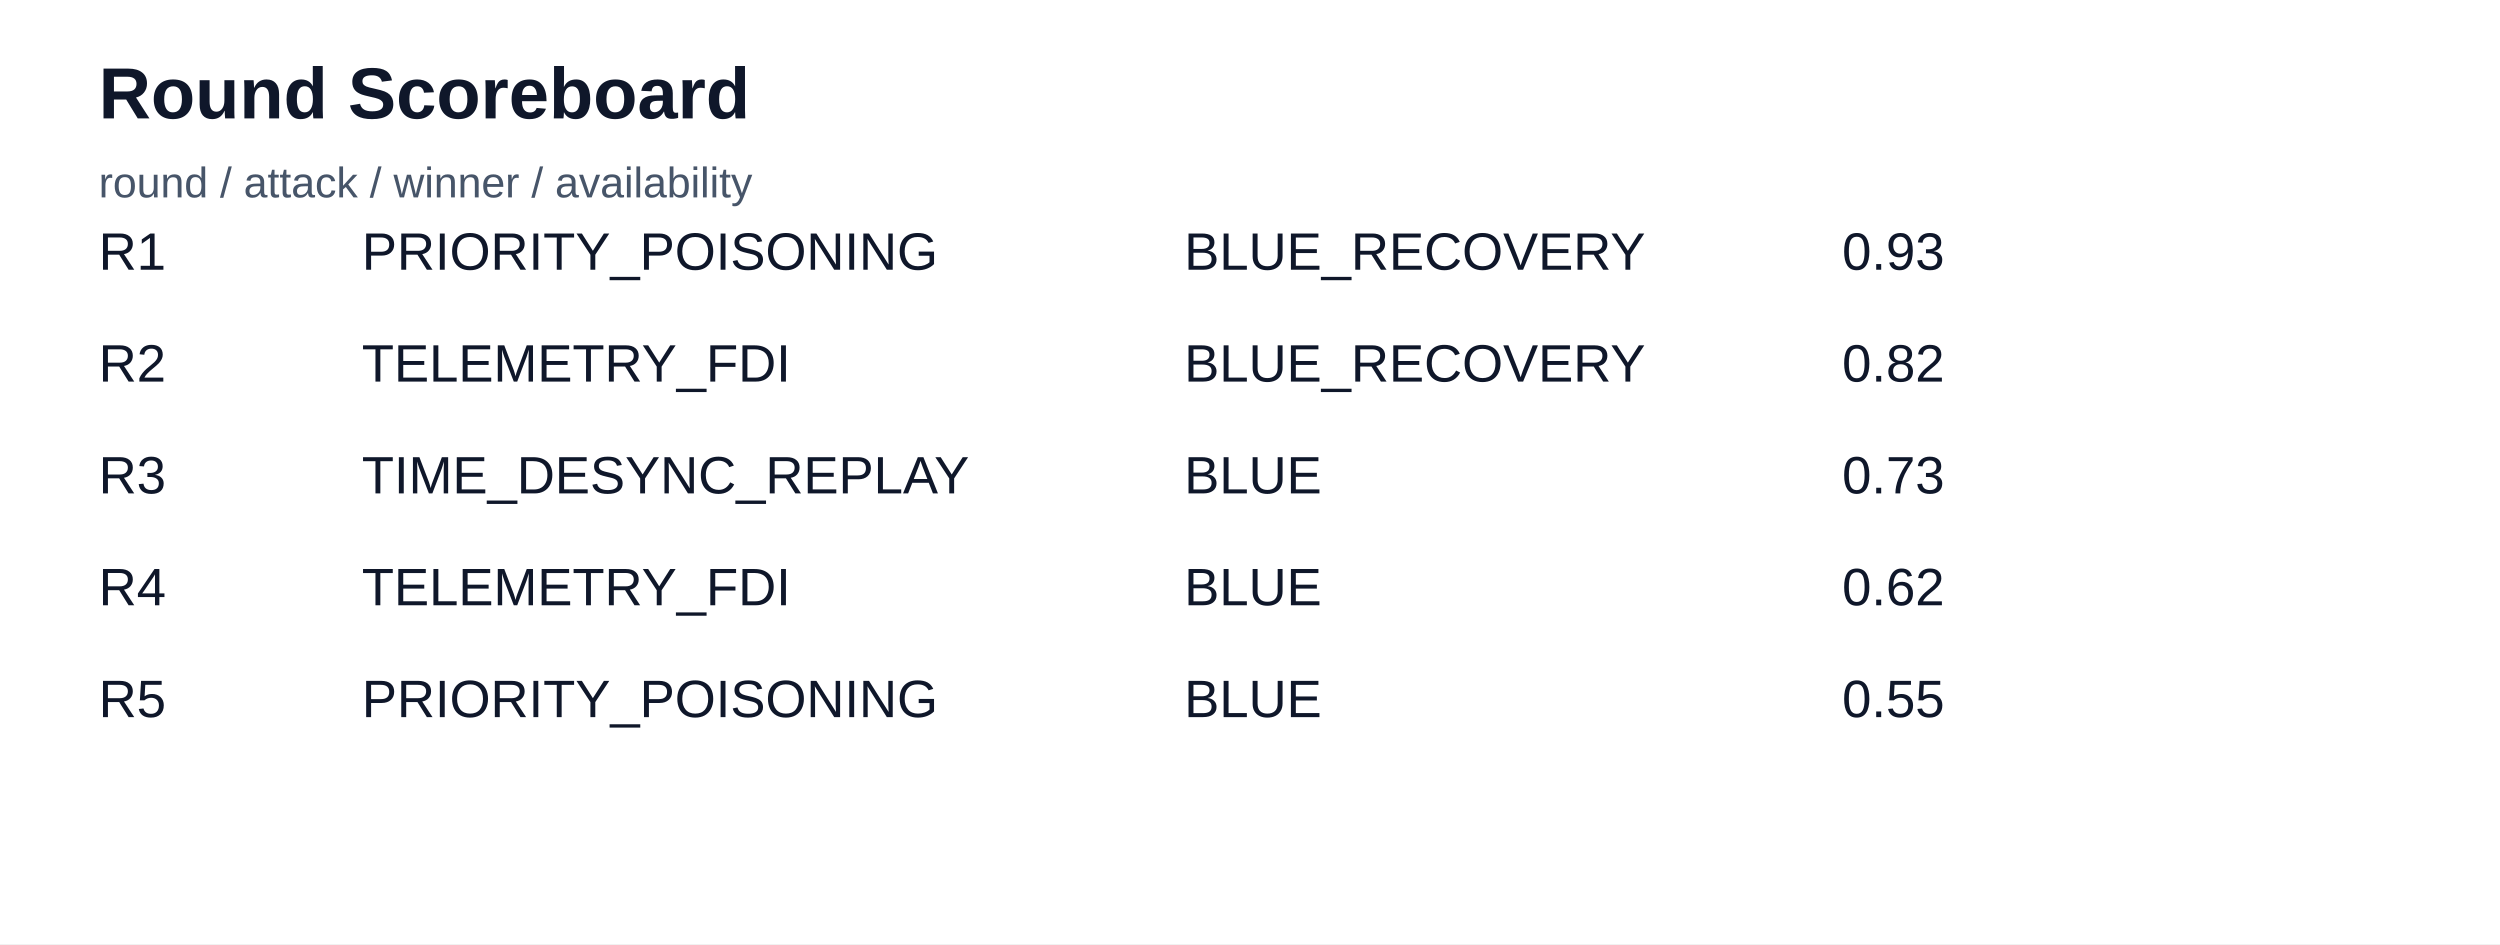
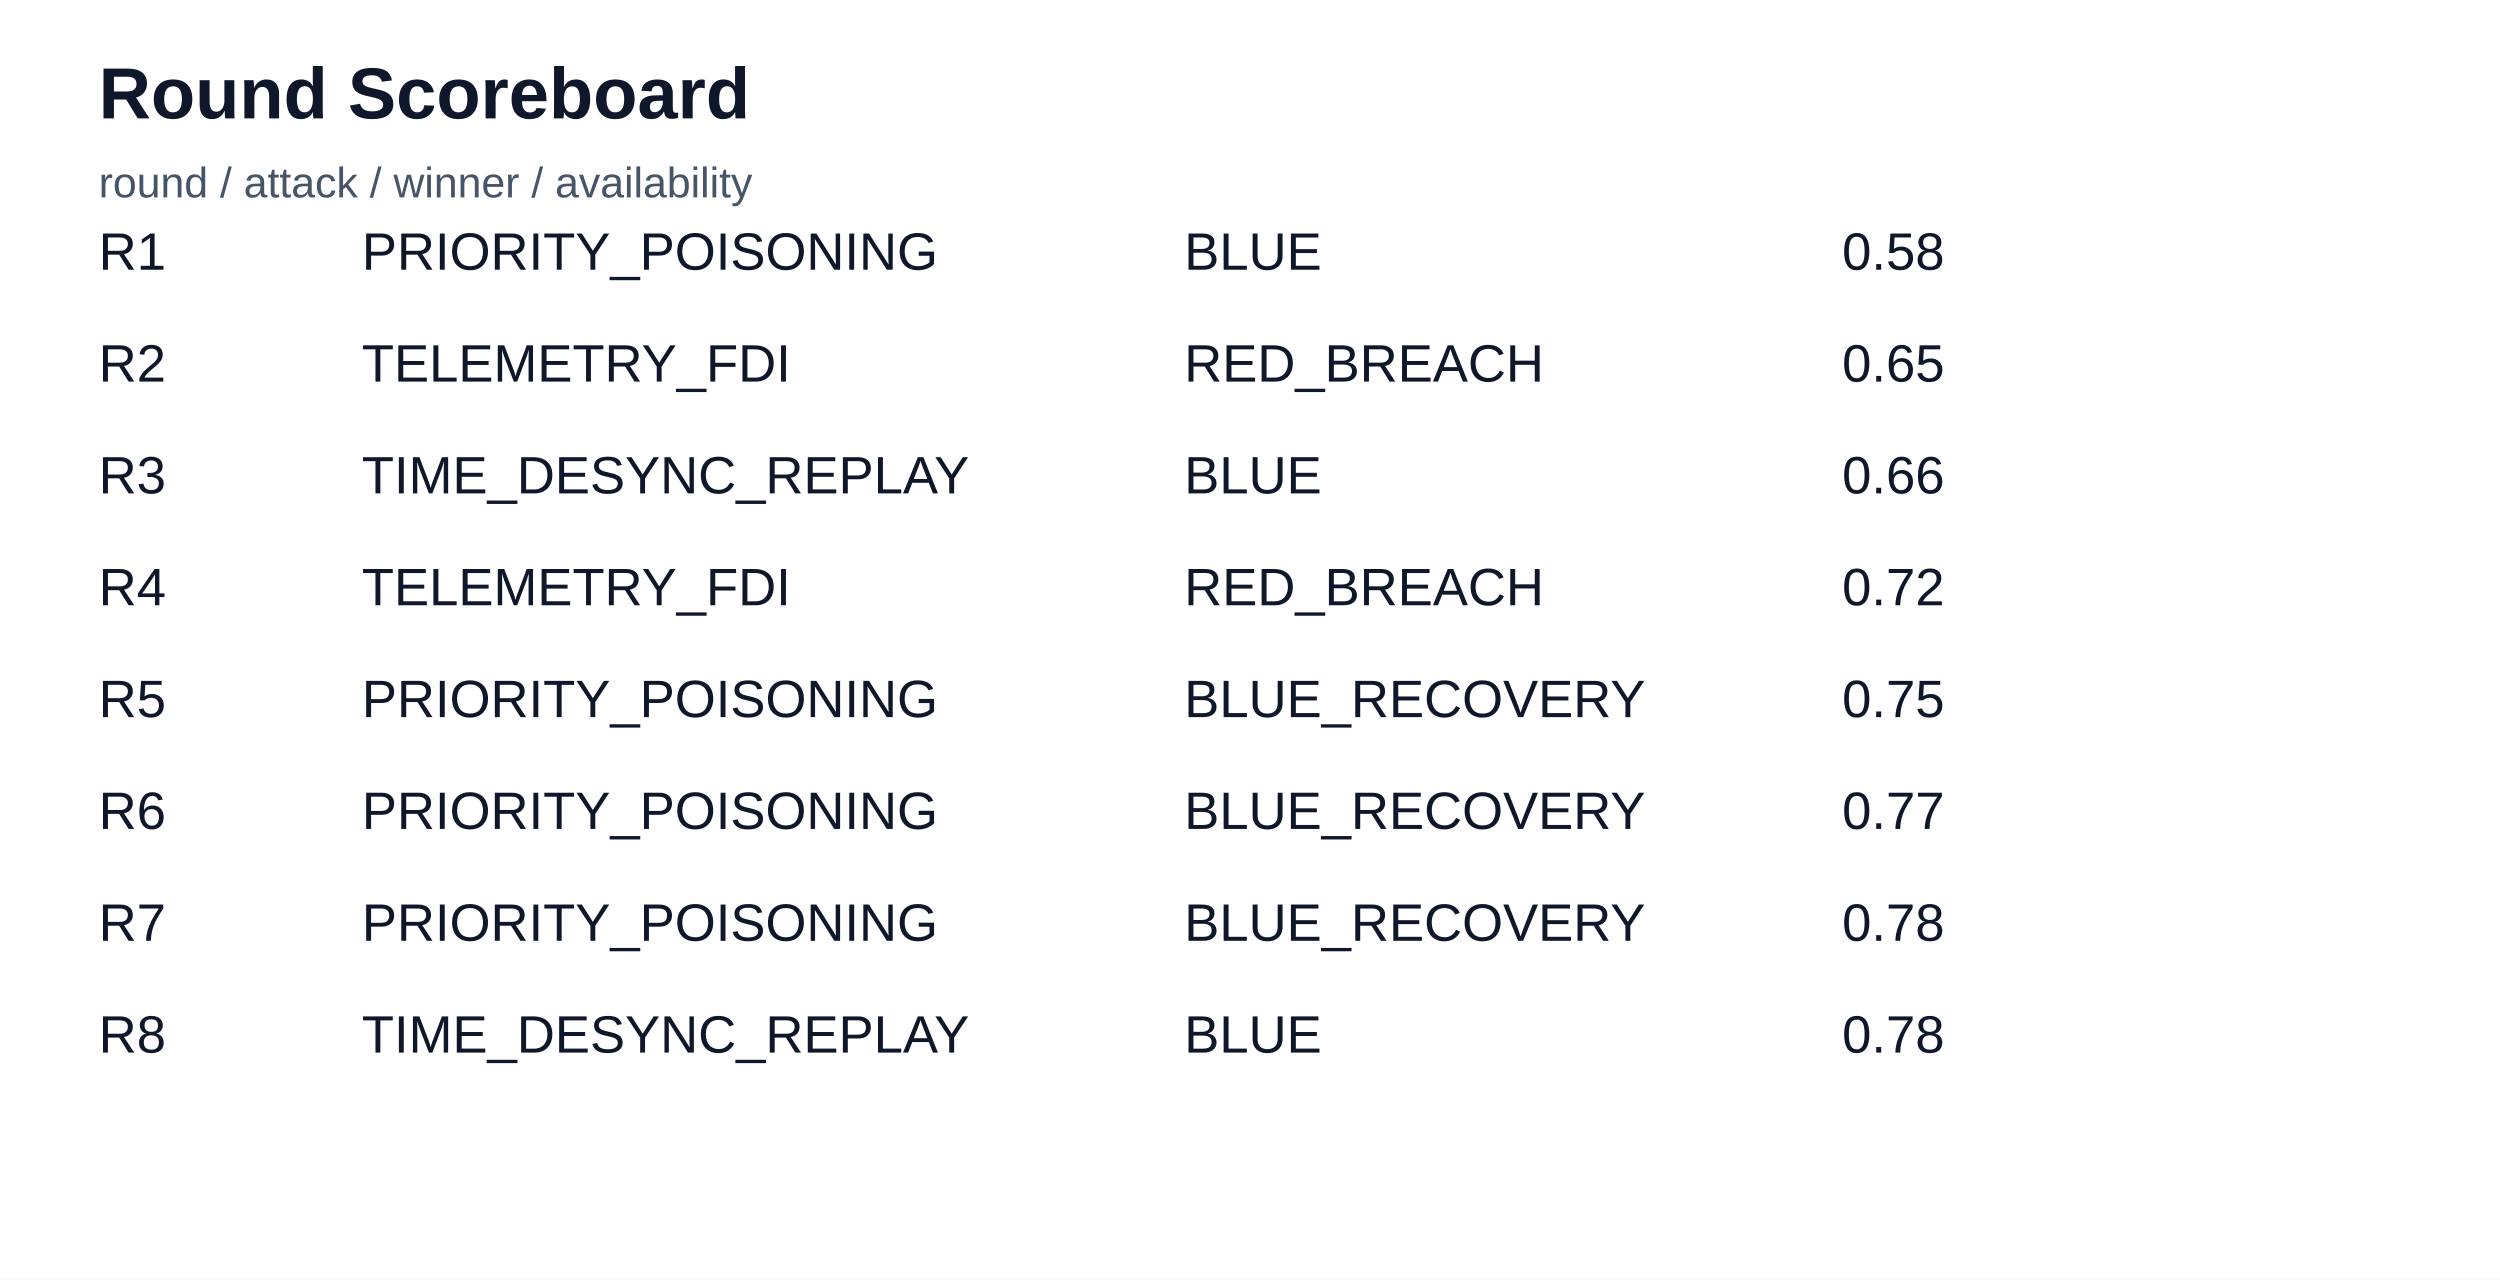
- <svg xmlns="http://www.w3.org/2000/svg" width="760" height="287" font-family="Arial, Apple SD Gothic Neo, Malgun Gothic, sans-serif">
+ <svg xmlns="http://www.w3.org/2000/svg" width="760" height="389" font-family="Arial, Apple SD Gothic Neo, Malgun Gothic, sans-serif">
  <rect width="100%" height="100%" fill="#ffffff" />
  <text x="30" y="36" font-size="22" fill="#0f172a" font-weight="700">Round Scoreboard</text>
  <text x="30" y="60" font-size="13" fill="#475569">round / attack / winner / availability</text>
  <text x="30" y="82" font-size="16" fill="#0f172a">R1</text>
  <text x="110" y="82" font-size="16" fill="#0f172a">PRIORITY_POISONING</text>
-   <text x="360" y="82" font-size="16" fill="#0f172a">BLUE_RECOVERY</text>
-   <text x="560" y="82" font-size="16" fill="#0f172a">0.93</text>
+   <text x="360" y="82" font-size="16" fill="#0f172a">BLUE</text>
+   <text x="560" y="82" font-size="16" fill="#0f172a">0.58</text>
  <text x="30" y="116" font-size="16" fill="#0f172a">R2</text>
  <text x="110" y="116" font-size="16" fill="#0f172a">TELEMETRY_FDI</text>
-   <text x="360" y="116" font-size="16" fill="#0f172a">BLUE_RECOVERY</text>
-   <text x="560" y="116" font-size="16" fill="#0f172a">0.82</text>
+   <text x="360" y="116" font-size="16" fill="#0f172a">RED_BREACH</text>
+   <text x="560" y="116" font-size="16" fill="#0f172a">0.65</text>
  <text x="30" y="150" font-size="16" fill="#0f172a">R3</text>
  <text x="110" y="150" font-size="16" fill="#0f172a">TIME_DESYNC_REPLAY</text>
  <text x="360" y="150" font-size="16" fill="#0f172a">BLUE</text>
-   <text x="560" y="150" font-size="16" fill="#0f172a">0.73</text>
+   <text x="560" y="150" font-size="16" fill="#0f172a">0.66</text>
  <text x="30" y="184" font-size="16" fill="#0f172a">R4</text>
  <text x="110" y="184" font-size="16" fill="#0f172a">TELEMETRY_FDI</text>
-   <text x="360" y="184" font-size="16" fill="#0f172a">BLUE</text>
-   <text x="560" y="184" font-size="16" fill="#0f172a">0.62</text>
+   <text x="360" y="184" font-size="16" fill="#0f172a">RED_BREACH</text>
+   <text x="560" y="184" font-size="16" fill="#0f172a">0.72</text>
  <text x="30" y="218" font-size="16" fill="#0f172a">R5</text>
  <text x="110" y="218" font-size="16" fill="#0f172a">PRIORITY_POISONING</text>
-   <text x="360" y="218" font-size="16" fill="#0f172a">BLUE</text>
-   <text x="560" y="218" font-size="16" fill="#0f172a">0.55</text>
+   <text x="360" y="218" font-size="16" fill="#0f172a">BLUE_RECOVERY</text>
+   <text x="560" y="218" font-size="16" fill="#0f172a">0.75</text>
+   <text x="30" y="252" font-size="16" fill="#0f172a">R6</text>
+   <text x="110" y="252" font-size="16" fill="#0f172a">PRIORITY_POISONING</text>
+   <text x="360" y="252" font-size="16" fill="#0f172a">BLUE_RECOVERY</text>
+   <text x="560" y="252" font-size="16" fill="#0f172a">0.77</text>
+   <text x="30" y="286" font-size="16" fill="#0f172a">R7</text>
+   <text x="110" y="286" font-size="16" fill="#0f172a">PRIORITY_POISONING</text>
+   <text x="360" y="286" font-size="16" fill="#0f172a">BLUE_RECOVERY</text>
+   <text x="560" y="286" font-size="16" fill="#0f172a">0.78</text>
+   <text x="30" y="320" font-size="16" fill="#0f172a">R8</text>
+   <text x="110" y="320" font-size="16" fill="#0f172a">TIME_DESYNC_REPLAY</text>
+   <text x="360" y="320" font-size="16" fill="#0f172a">BLUE</text>
+   <text x="560" y="320" font-size="16" fill="#0f172a">0.78</text>
</svg>
